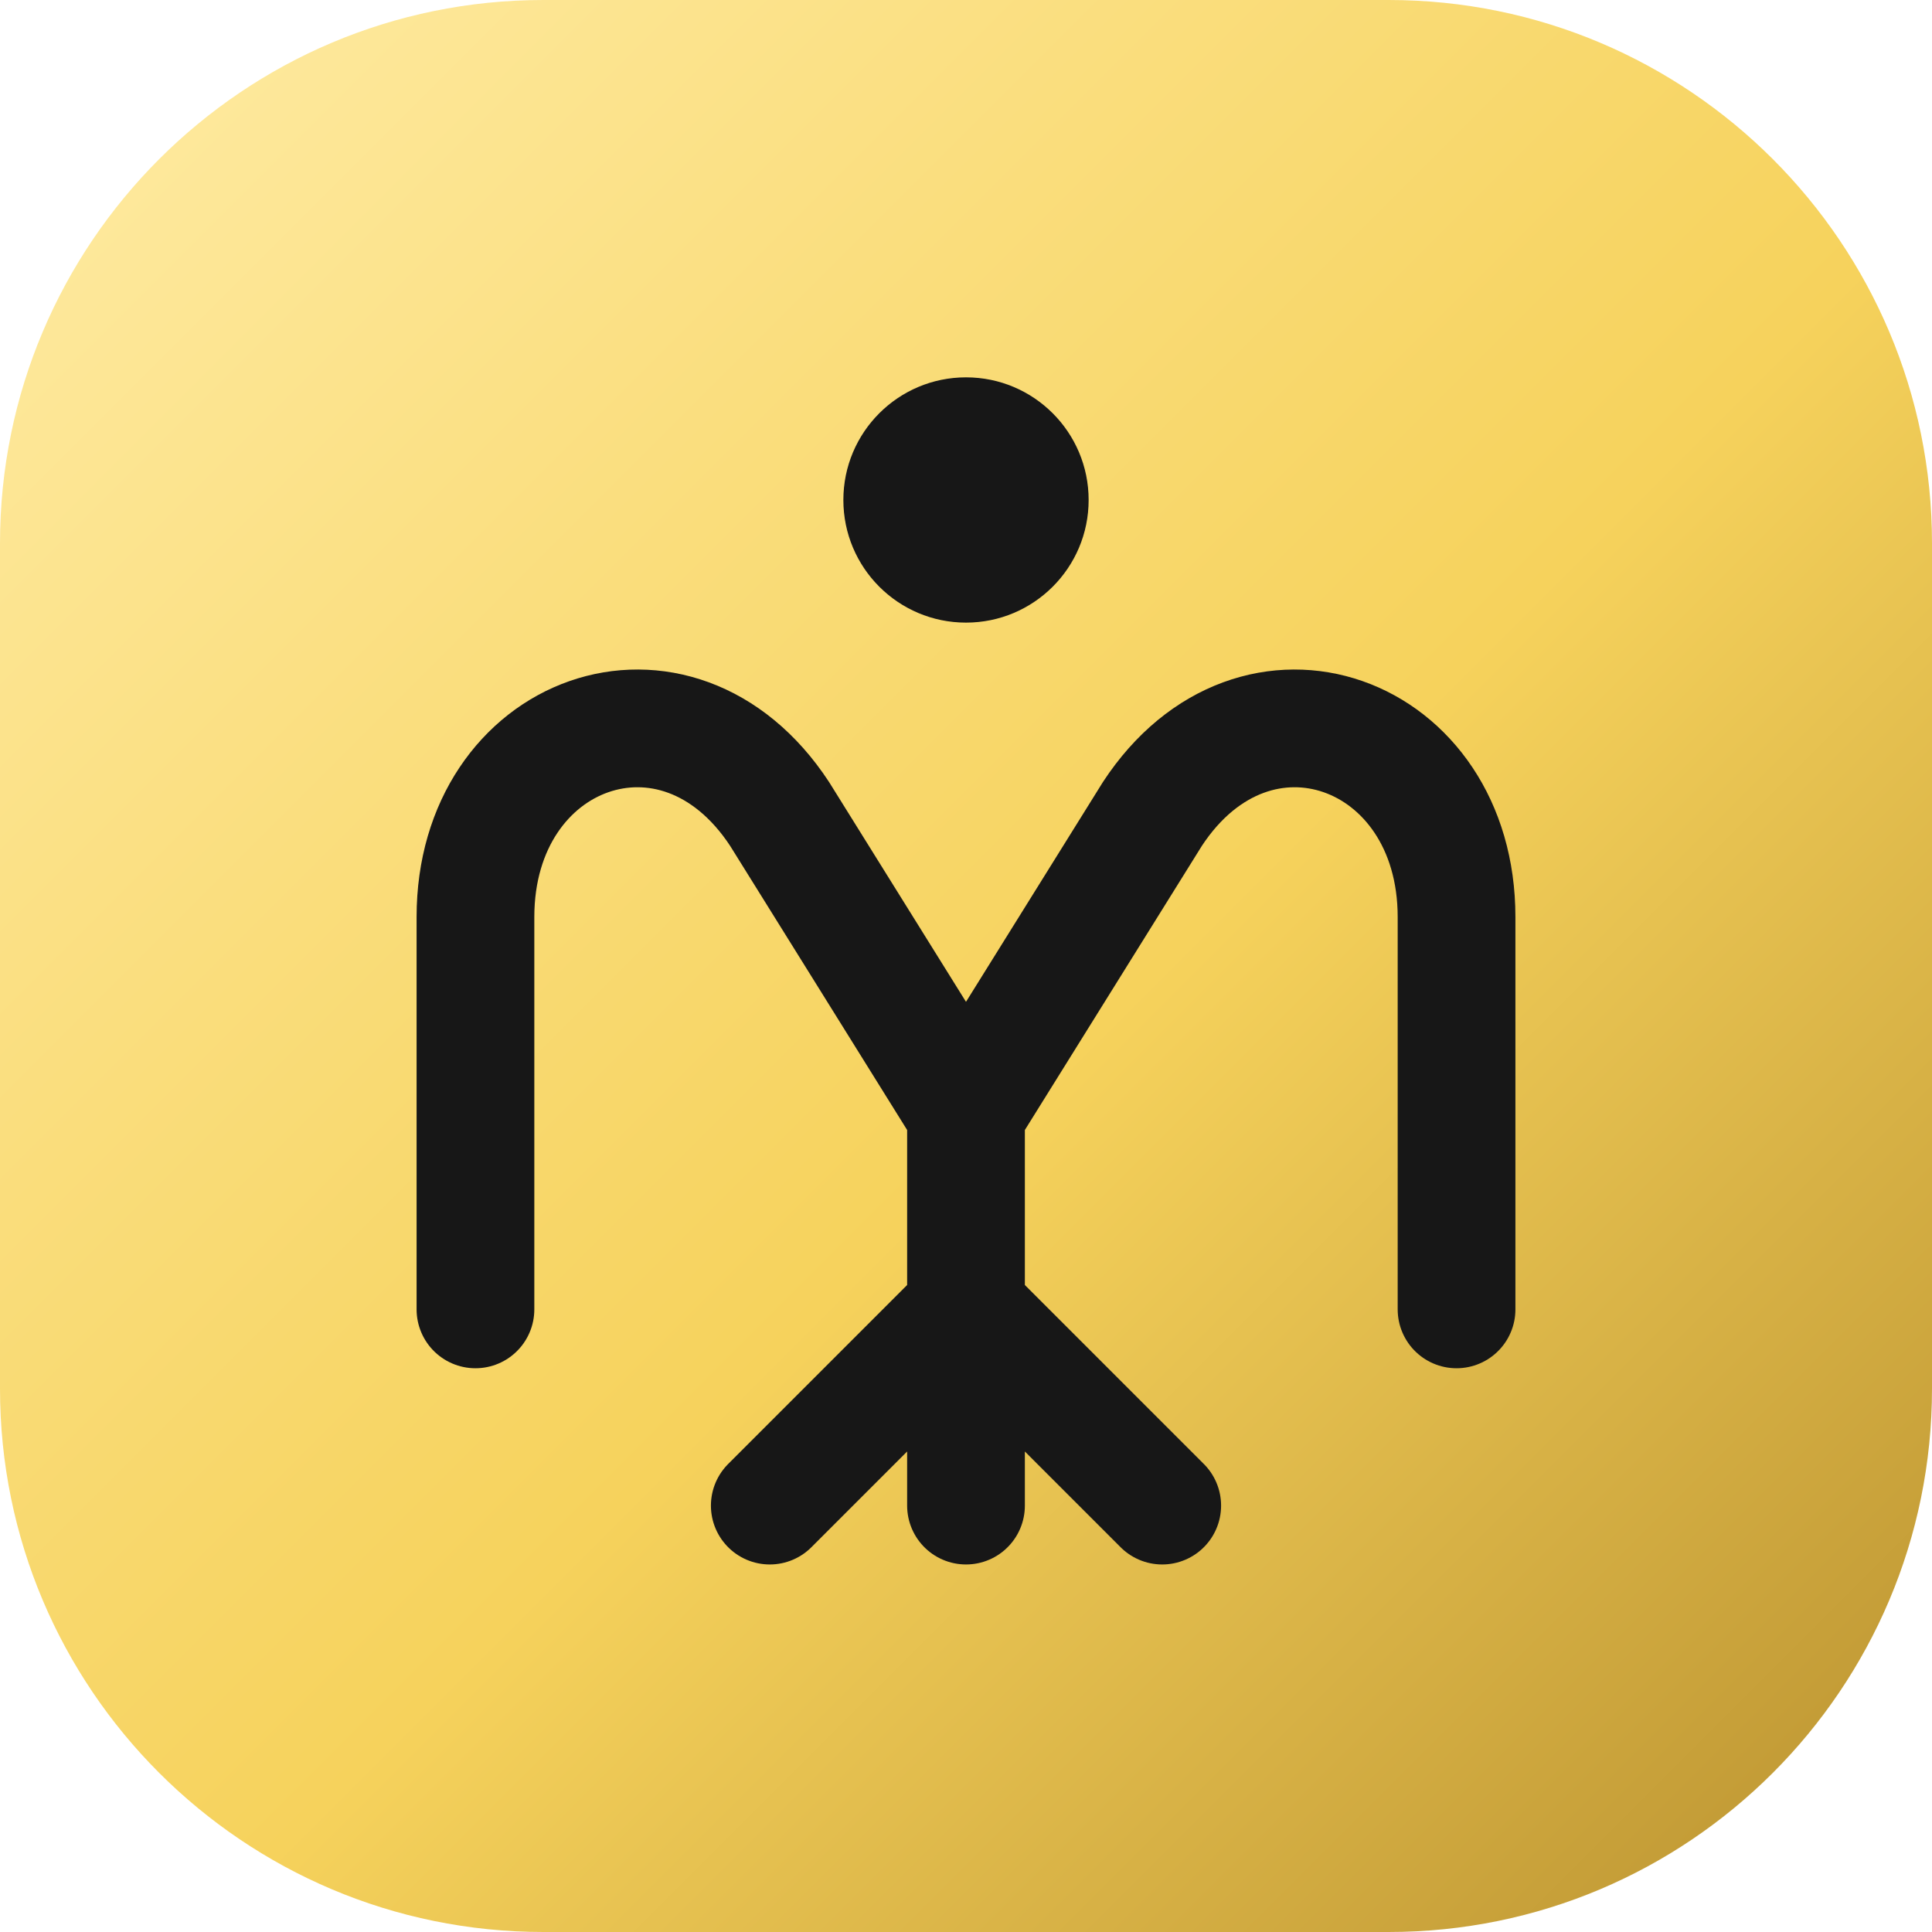
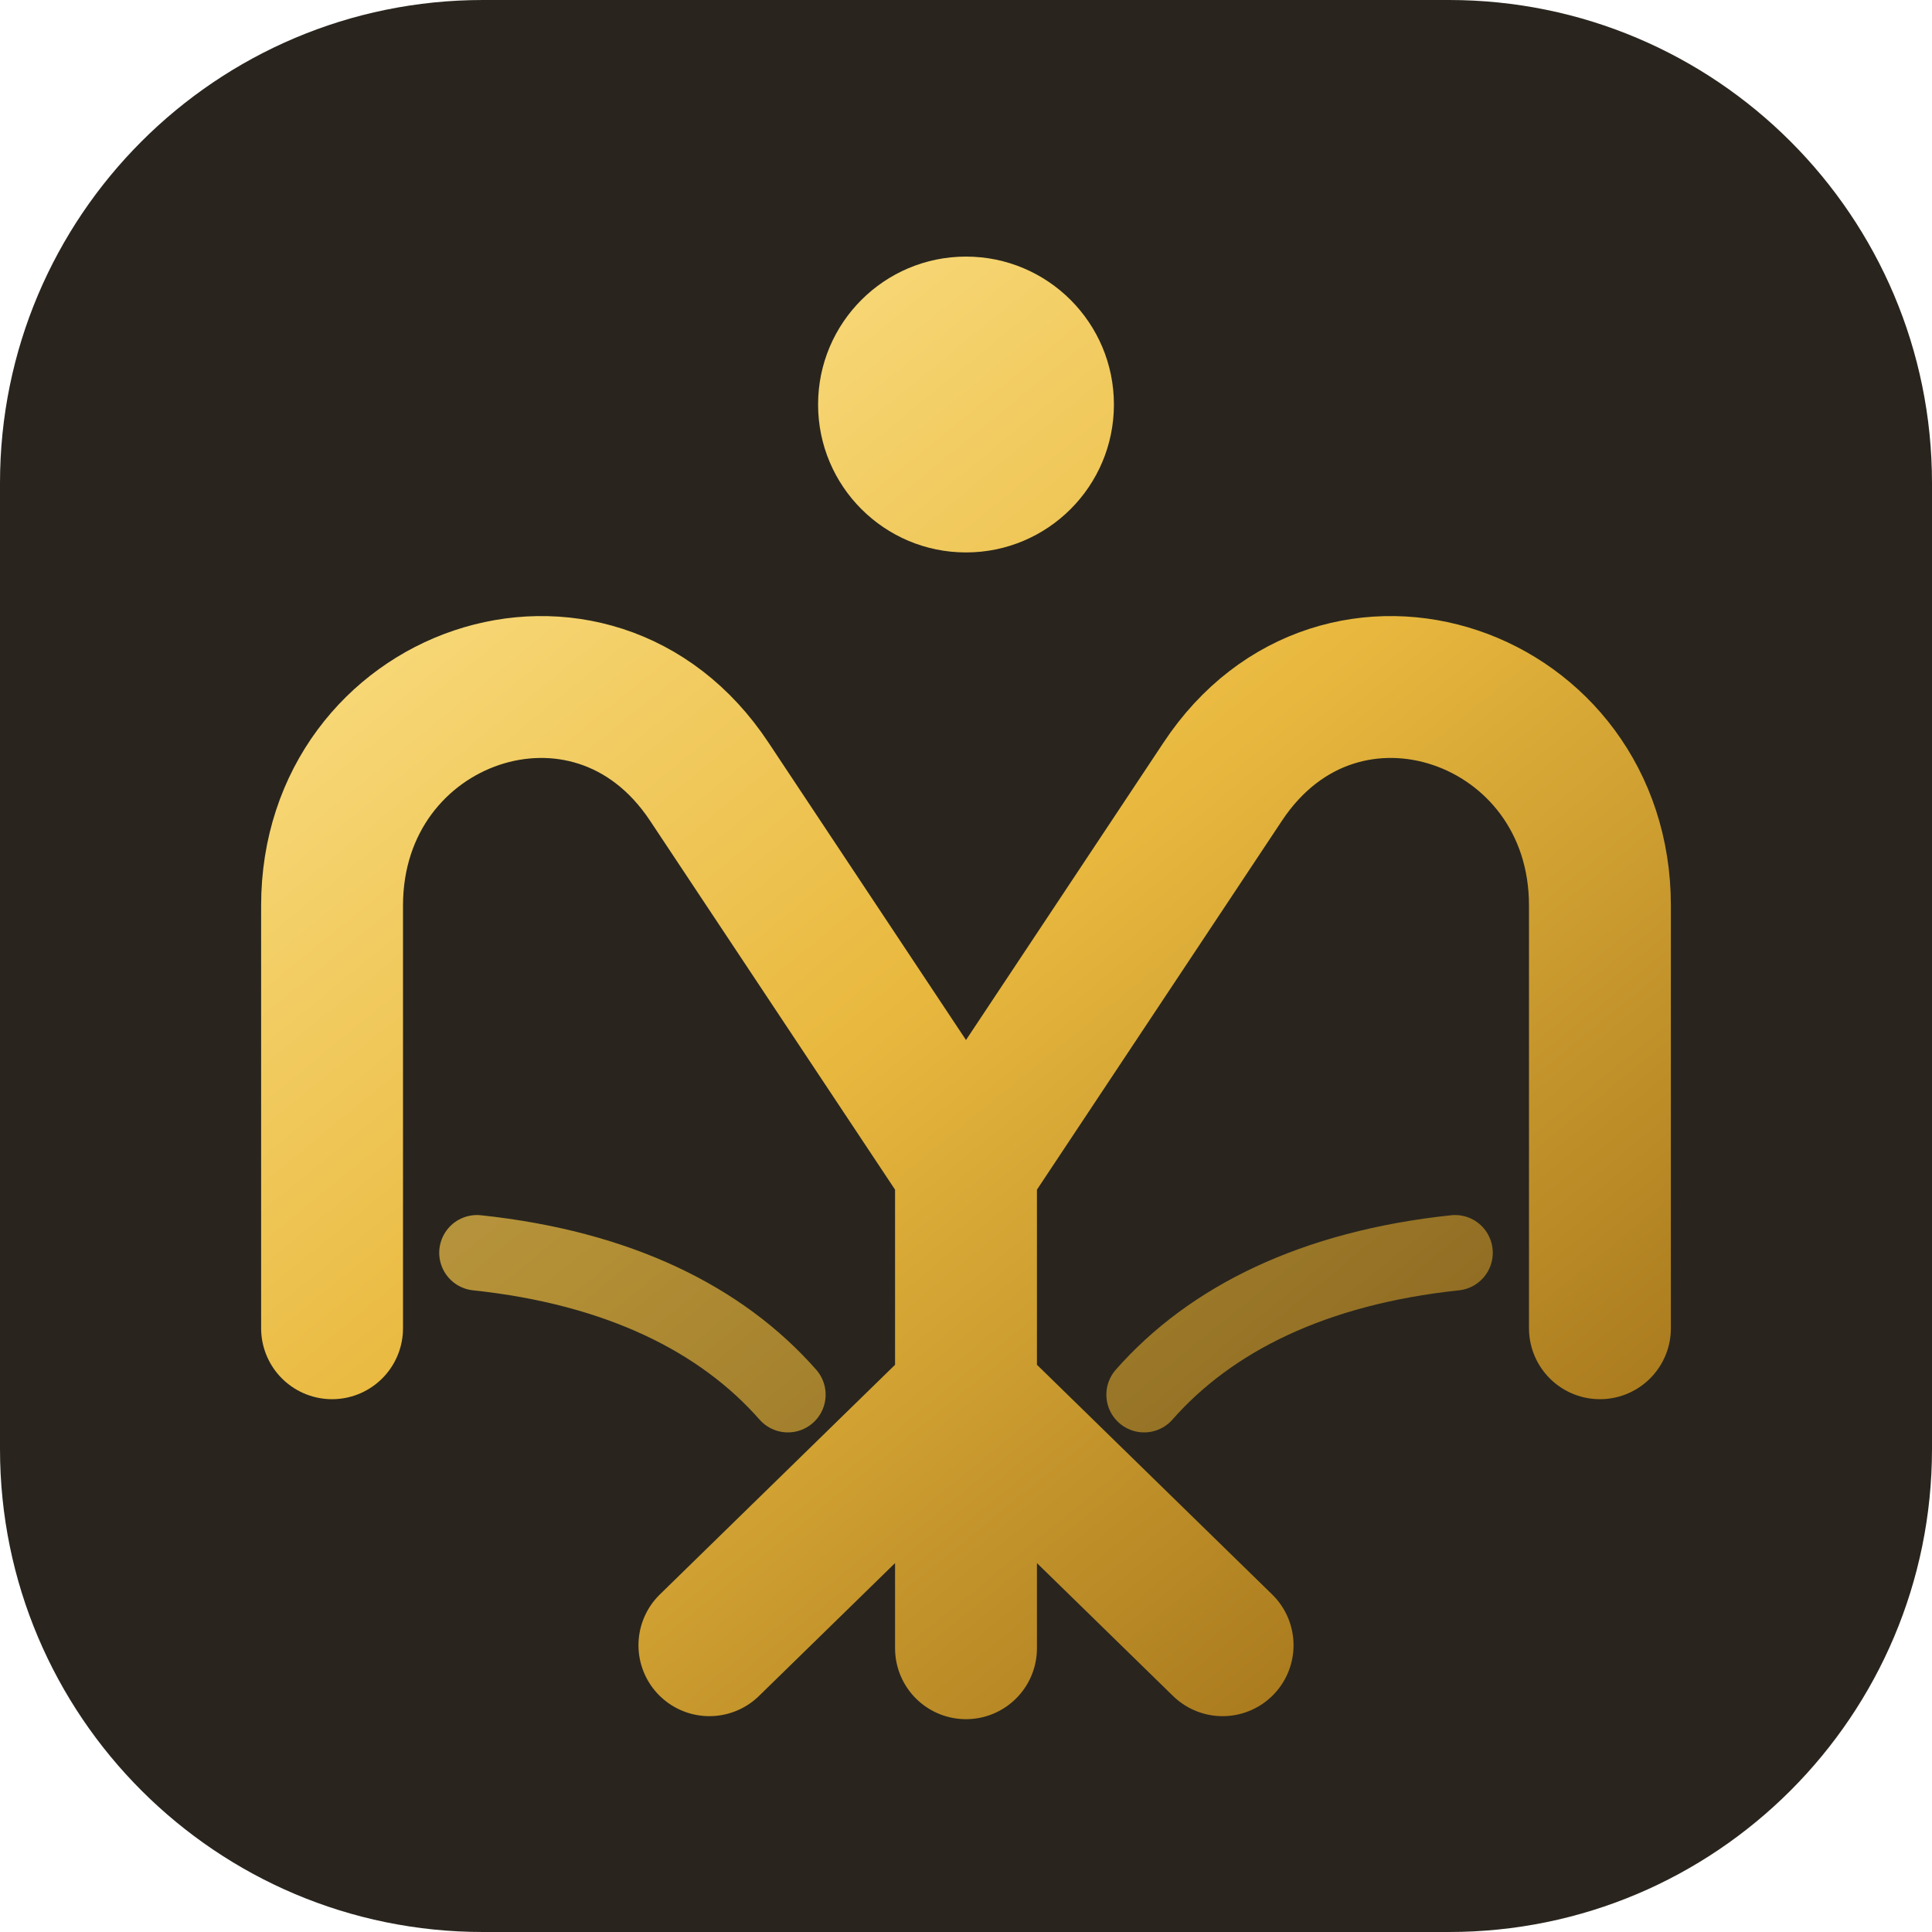
<svg xmlns="http://www.w3.org/2000/svg" viewBox="0 0 64 64">
  <defs>
-     <linearGradient id="mitra-gold" x1="0" y1="0" x2="1" y2="1">
-       <stop stop-color="#FFECA6" />
-       <stop offset=".55" stop-color="#F6D25C" />
-       <stop offset="1" stop-color="#B8902E" />
+     <linearGradient id="g" x1="12" y1="8" x2="52" y2="57" gradientUnits="userSpaceOnUse">
+       <stop stop-color="#FFE895" />
+       <stop offset=".48" stop-color="#E9B93F" />
+       <stop offset="1" stop-color="#9B6C16" />
    </linearGradient>
  </defs>
-   <rect width="64" height="64" rx="18" fill="url(#mitra-gold)" />
-   <g transform="translate(6 6) scale(1.625)" fill="none" stroke="#171717" stroke-width="2.4" stroke-linecap="round" stroke-linejoin="round">
-     <circle cx="16" cy="6.5" r="2.5" fill="#171717" stroke="none" />
-     <path d="M6 23V15c0-3.8 4.1-5.3 6.2-2.1L16 19l3.8-6.1C21.9 9.7 26 11.2 26 15v8M16 19v8m0-4-4 4m4-4 4 4" />
-   </g>
+   <rect width="64" height="64" rx="16" fill="#29251E" />
+   <circle cx="32" cy="13.4" r="4.9" fill="url(#g)" />
+   <path d="M11 44V30c0-7 8.6-10 12.5-4.1L32 38.7l8.5-12.8C44.4 20 53 23 53 30v14M32 37.8v16.8M32 46.2l-8.5 8.3M32 46.2l8.5 8.3" fill="none" stroke="url(#g)" stroke-width="4.7" stroke-linecap="round" stroke-linejoin="round" />
+   <path d="M15.8 41.5c4.7.5 8.1 2.2 10.3 4.7M48.2 41.5c-4.7.5-8.1 2.2-10.3 4.7" fill="none" stroke="url(#g)" stroke-width="2.5" stroke-linecap="round" opacity=".72" />
</svg>
